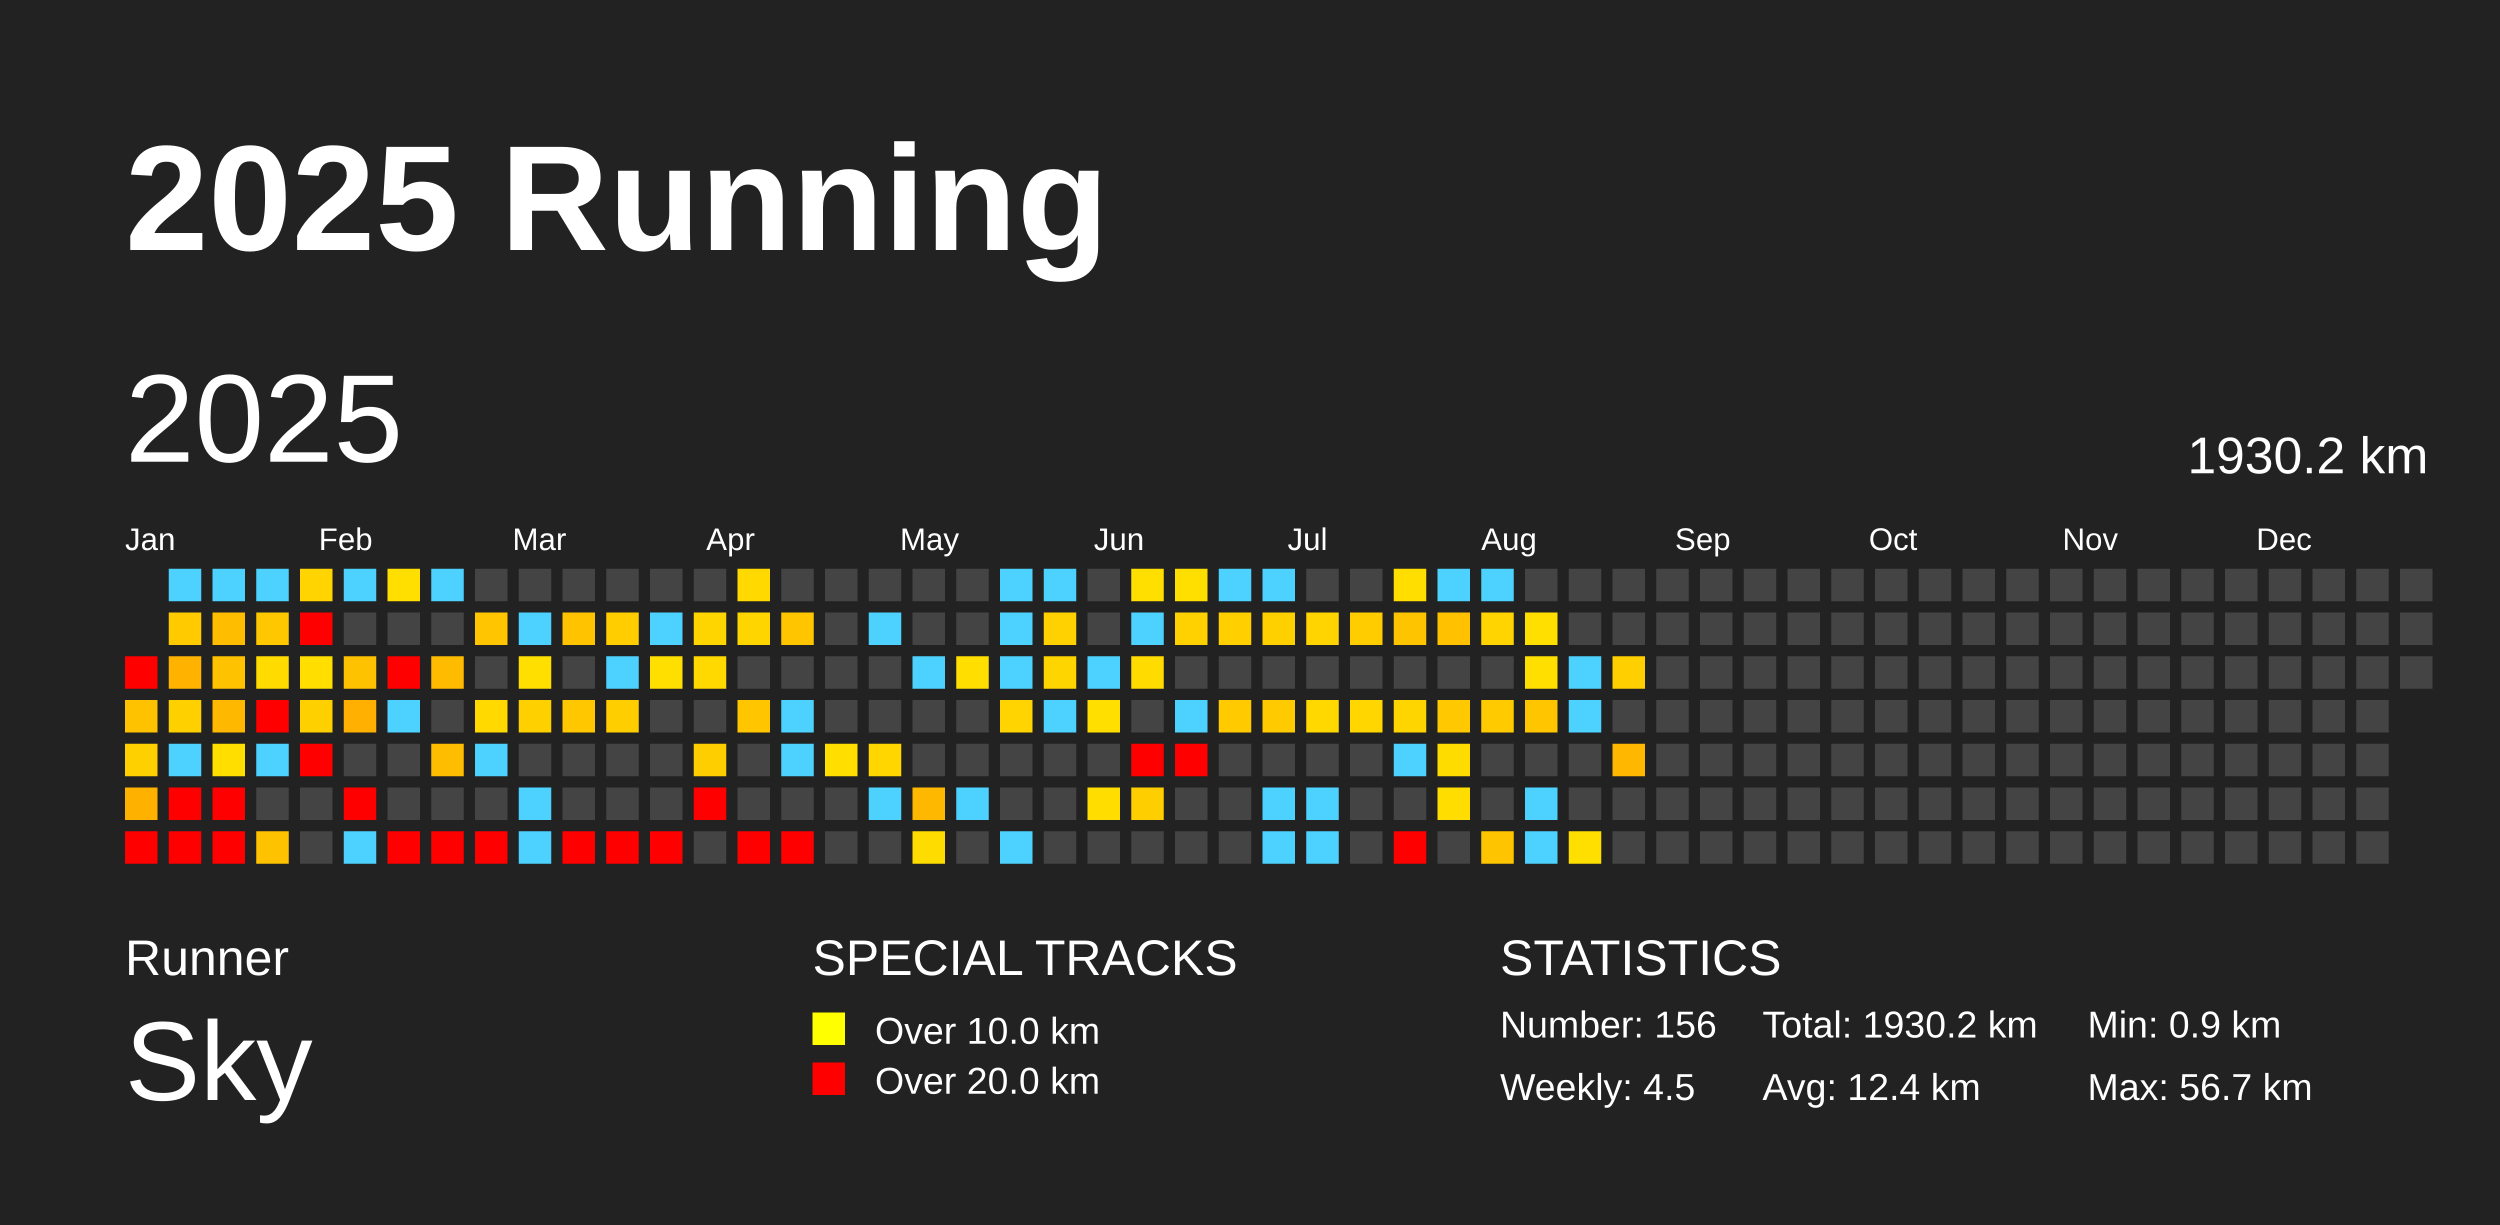
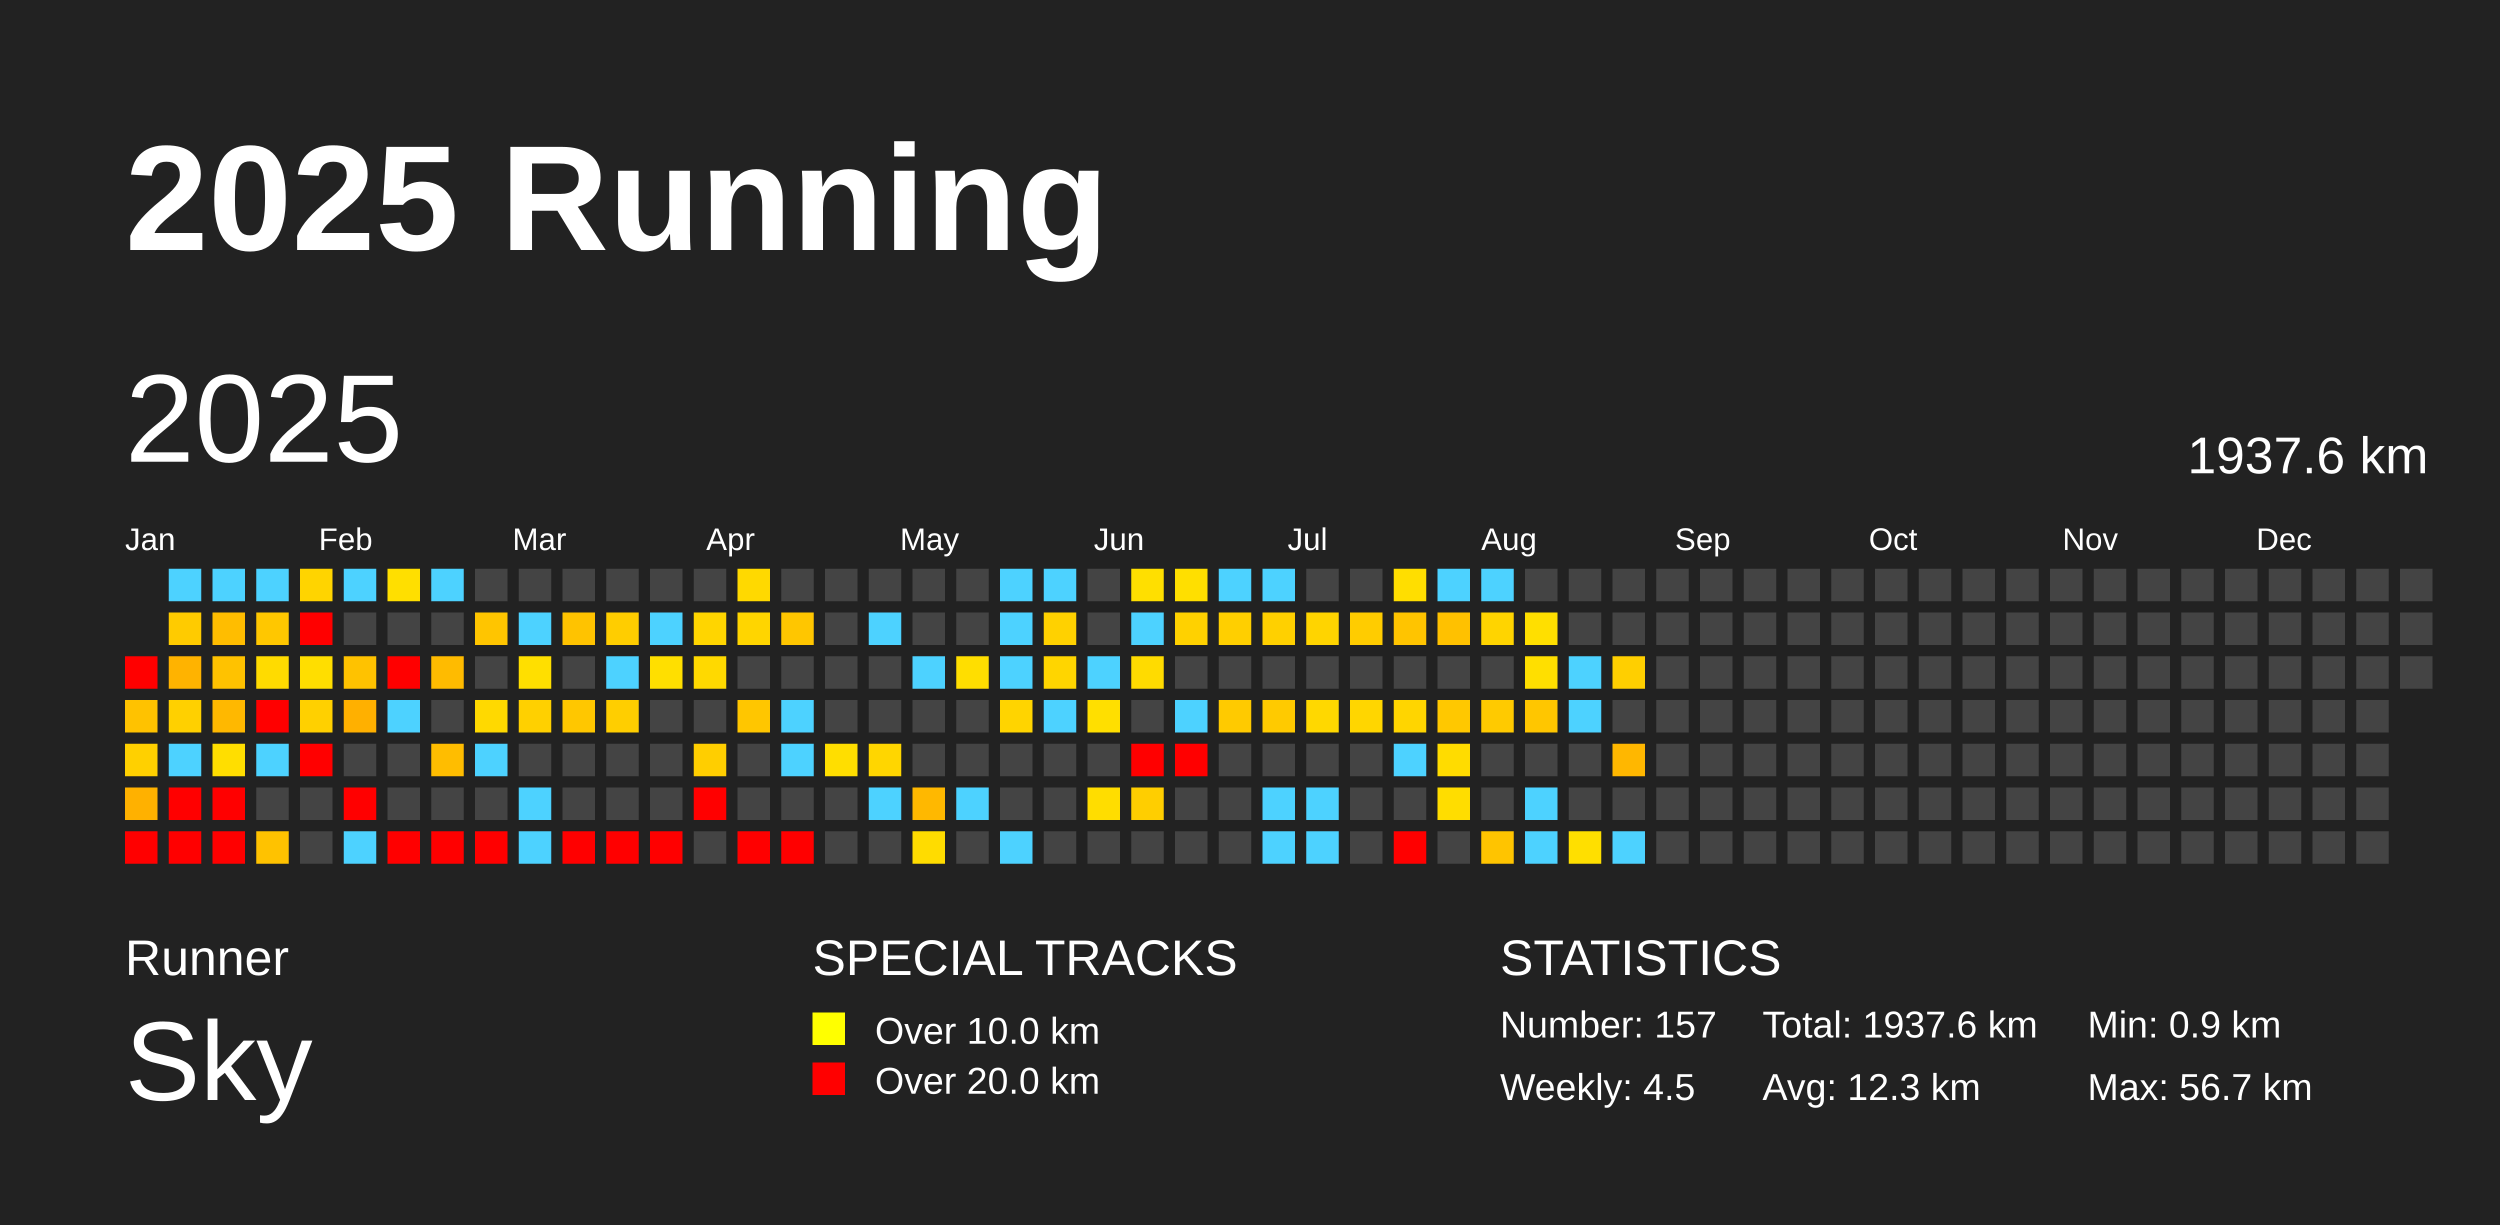
<svg xmlns="http://www.w3.org/2000/svg" baseProfile="full" height="98mm" version="1.1" viewBox="0,0,200,98" width="200mm">
  <defs />
  <rect fill="#222222" height="98" width="200" x="0" y="0" />
  <text fill="#FFFFFF" style="font-size:12px; font-family:Arial; font-weight:bold;" x="10" y="20">2025 Running</text>
  <text fill="#FFFFFF" style="font-size:4px; font-family:Arial" x="10" y="78">Runner</text>
  <text fill="#FFFFFF" style="font-size:9px; font-family:Arial" x="10" y="88">Sky</text>
  <text fill="#FFFFFF" style="font-size:4px; font-family:Arial" x="65" y="78">SPECIAL TRACKS</text>
  <rect fill="yellow" height="2.6" width="2.6" x="65" y="81" />
  <text fill="#FFFFFF" style="font-size:3px; font-family:Arial" x="70" y="83.5">Over 10.0 km</text>
  <rect fill="red" height="2.6" width="2.6" x="65" y="85" />
  <text fill="#FFFFFF" style="font-size:3px; font-family:Arial" x="70" y="87.5">Over 20.0 km</text>
  <text fill="#FFFFFF" style="font-size:4px; font-family:Arial" x="120" y="78">STATISTICS</text>
-   <text fill="#FFFFFF" style="font-size:3px; font-family:Arial" x="120" y="83">Number: 156</text>
+   <text fill="#FFFFFF" style="font-size:3px; font-family:Arial" x="120" y="83">Number: 157</text>
  <text fill="#FFFFFF" style="font-size:3px; font-family:Arial" x="120" y="88">Weekly: 4.5</text>
-   <text fill="#FFFFFF" style="font-size:3px; font-family:Arial" x="141" y="83">Total: 1930.2 km</text>
-   <text fill="#FFFFFF" style="font-size:3px; font-family:Arial" x="141" y="88">Avg: 12.4 km</text>
+   <text fill="#FFFFFF" style="font-size:3px; font-family:Arial" x="141" y="83">Total: 1937.6 km</text>
+   <text fill="#FFFFFF" style="font-size:3px; font-family:Arial" x="141" y="88">Avg: 12.3 km</text>
  <text fill="#FFFFFF" style="font-size:3px; font-family:Arial" x="167" y="83">Min: 0.9 km</text>
  <text fill="#FFFFFF" style="font-size:3px; font-family:Arial" x="167" y="88">Max: 56.7 km</text>
  <text dominant-baseline="hanging" fill="#FFFFFF" style="font-size:10.0px; font-family:Arial;" x="10" y="30">2025</text>
-   <text dominant-baseline="hanging" fill="#FFFFFF" style="font-size:4.125px; font-family:Arial;" x="175" y="35">1930.2 km</text>
+   <text dominant-baseline="hanging" fill="#FFFFFF" style="font-size:4.125px; font-family:Arial;" x="175" y="35">1937.6 km</text>
  <text fill="#FFFFFF" style="font-size:2.5px; font-family:Arial" x="10.0" y="44">Jan</text>
  <text fill="#FFFFFF" style="font-size:2.5px; font-family:Arial" x="25.5" y="44">Feb</text>
  <text fill="#FFFFFF" style="font-size:2.5px; font-family:Arial" x="41.0" y="44">Mar</text>
  <text fill="#FFFFFF" style="font-size:2.5px; font-family:Arial" x="56.5" y="44">Apr</text>
  <text fill="#FFFFFF" style="font-size:2.5px; font-family:Arial" x="72.0" y="44">May</text>
  <text fill="#FFFFFF" style="font-size:2.5px; font-family:Arial" x="87.5" y="44">Jun</text>
  <text fill="#FFFFFF" style="font-size:2.5px; font-family:Arial" x="103.0" y="44">Jul</text>
  <text fill="#FFFFFF" style="font-size:2.5px; font-family:Arial" x="118.5" y="44">Aug</text>
  <text fill="#FFFFFF" style="font-size:2.5px; font-family:Arial" x="134.0" y="44">Sep</text>
  <text fill="#FFFFFF" style="font-size:2.5px; font-family:Arial" x="149.5" y="44">Oct</text>
  <text fill="#FFFFFF" style="font-size:2.5px; font-family:Arial" x="165.0" y="44">Nov</text>
  <text fill="#FFFFFF" style="font-size:2.5px; font-family:Arial" x="180.5" y="44">Dec</text>
  <rect fill="red" height="2.6" width="2.6" x="10.0" y="52.5" />
  <rect fill="#ffc200" height="2.6" width="2.6" x="10.0" y="56.0" />
  <rect fill="#ffd000" height="2.6" width="2.6" x="10.0" y="59.5" />
  <rect fill="#ffb100" height="2.6" width="2.6" x="10.0" y="63.0" />
  <rect fill="red" height="2.6" width="2.6" x="10.0" y="66.5" />
  <rect fill="#4dd2ff" height="2.6" width="2.6" x="13.5" y="45.5" />
  <rect fill="#ffcb00" height="2.6" width="2.6" x="13.5" y="49.0" />
  <rect fill="#ffb300" height="2.6" width="2.6" x="13.5" y="52.5" />
  <rect fill="#ffd000" height="2.6" width="2.6" x="13.5" y="56.0" />
  <rect fill="#4dd2ff" height="2.6" width="2.6" x="13.5" y="59.5" />
  <rect fill="red" height="2.6" width="2.6" x="13.5" y="63.0" />
  <rect fill="red" height="2.6" width="2.6" x="13.5" y="66.5" />
  <rect fill="#4dd2ff" height="2.6" width="2.6" x="17.0" y="45.5" />
  <rect fill="#ffbd00" height="2.6" width="2.6" x="17.0" y="49.0" />
  <rect fill="#ffc200" height="2.6" width="2.6" x="17.0" y="52.5" />
  <rect fill="#ffb800" height="2.6" width="2.6" x="17.0" y="56.0" />
  <rect fill="#ffde00" height="2.6" width="2.6" x="17.0" y="59.5" />
  <rect fill="red" height="2.6" width="2.6" x="17.0" y="63.0" />
  <rect fill="red" height="2.6" width="2.6" x="17.0" y="66.5" />
  <rect fill="#4dd2ff" height="2.6" width="2.6" x="20.5" y="45.5" />
  <rect fill="#ffc700" height="2.6" width="2.6" x="20.5" y="49.0" />
  <rect fill="#ffdb00" height="2.6" width="2.6" x="20.5" y="52.5" />
  <rect fill="red" height="2.6" width="2.6" x="20.5" y="56.0" />
  <rect fill="#4dd2ff" height="2.6" width="2.6" x="20.5" y="59.5" />
  <rect fill="#444444" height="2.6" width="2.6" x="20.5" y="63.0" />
  <rect fill="#ffc200" height="2.6" width="2.6" x="20.5" y="66.5" />
  <rect fill="#ffd400" height="2.6" width="2.6" x="24.0" y="45.5" />
  <rect fill="red" height="2.6" width="2.6" x="24.0" y="49.0" />
  <rect fill="#ffde00" height="2.6" width="2.6" x="24.0" y="52.5" />
  <rect fill="#ffd000" height="2.6" width="2.6" x="24.0" y="56.0" />
  <rect fill="red" height="2.6" width="2.6" x="24.0" y="59.5" />
  <rect fill="#444444" height="2.6" width="2.6" x="24.0" y="63.0" />
  <rect fill="#444444" height="2.6" width="2.6" x="24.0" y="66.5" />
  <rect fill="#4dd2ff" height="2.6" width="2.6" x="27.5" y="45.5" />
  <rect fill="#444444" height="2.6" width="2.6" x="27.5" y="49.0" />
  <rect fill="#ffc200" height="2.6" width="2.6" x="27.5" y="52.5" />
  <rect fill="#ffb000" height="2.6" width="2.6" x="27.5" y="56.0" />
  <rect fill="#444444" height="2.6" width="2.6" x="27.5" y="59.5" />
  <rect fill="red" height="2.6" width="2.6" x="27.5" y="63.0" />
  <rect fill="#4dd2ff" height="2.6" width="2.6" x="27.5" y="66.5" />
  <rect fill="#ffdf00" height="2.6" width="2.6" x="31.0" y="45.5" />
  <rect fill="#444444" height="2.6" width="2.6" x="31.0" y="49.0" />
  <rect fill="red" height="2.6" width="2.6" x="31.0" y="52.5" />
  <rect fill="#4dd2ff" height="2.6" width="2.6" x="31.0" y="56.0" />
  <rect fill="#444444" height="2.6" width="2.6" x="31.0" y="59.5" />
  <rect fill="#444444" height="2.6" width="2.6" x="31.0" y="63.0" />
  <rect fill="red" height="2.6" width="2.6" x="31.0" y="66.5" />
  <rect fill="#4dd2ff" height="2.6" width="2.6" x="34.5" y="45.5" />
  <rect fill="#444444" height="2.6" width="2.6" x="34.5" y="49.0" />
  <rect fill="#ffbb00" height="2.6" width="2.6" x="34.5" y="52.5" />
  <rect fill="#444444" height="2.6" width="2.6" x="34.5" y="56.0" />
  <rect fill="#ffbd00" height="2.6" width="2.6" x="34.5" y="59.5" />
  <rect fill="#444444" height="2.6" width="2.6" x="34.5" y="63.0" />
  <rect fill="red" height="2.6" width="2.6" x="34.5" y="66.5" />
  <rect fill="#444444" height="2.6" width="2.6" x="38.0" y="45.5" />
  <rect fill="#ffc500" height="2.6" width="2.6" x="38.0" y="49.0" />
  <rect fill="#444444" height="2.6" width="2.6" x="38.0" y="52.5" />
  <rect fill="#ffd900" height="2.6" width="2.6" x="38.0" y="56.0" />
  <rect fill="#4dd2ff" height="2.6" width="2.6" x="38.0" y="59.5" />
  <rect fill="#444444" height="2.6" width="2.6" x="38.0" y="63.0" />
  <rect fill="red" height="2.6" width="2.6" x="38.0" y="66.5" />
  <rect fill="#444444" height="2.6" width="2.6" x="41.5" y="45.5" />
  <rect fill="#4dd2ff" height="2.6" width="2.6" x="41.5" y="49.0" />
  <rect fill="#ffdf00" height="2.6" width="2.6" x="41.5" y="52.5" />
  <rect fill="#ffd000" height="2.6" width="2.6" x="41.5" y="56.0" />
  <rect fill="#444444" height="2.6" width="2.6" x="41.5" y="59.5" />
  <rect fill="#4dd2ff" height="2.6" width="2.6" x="41.5" y="63.0" />
  <rect fill="#4dd2ff" height="2.6" width="2.6" x="41.5" y="66.5" />
  <rect fill="#444444" height="2.6" width="2.6" x="45.0" y="45.5" />
  <rect fill="#ffc300" height="2.6" width="2.6" x="45.0" y="49.0" />
  <rect fill="#444444" height="2.6" width="2.6" x="45.0" y="52.5" />
  <rect fill="#ffc700" height="2.6" width="2.6" x="45.0" y="56.0" />
  <rect fill="#444444" height="2.6" width="2.6" x="45.0" y="59.5" />
  <rect fill="#444444" height="2.6" width="2.6" x="45.0" y="63.0" />
  <rect fill="red" height="2.6" width="2.6" x="45.0" y="66.5" />
  <rect fill="#444444" height="2.6" width="2.6" x="48.5" y="45.5" />
  <rect fill="#ffcd00" height="2.6" width="2.6" x="48.5" y="49.0" />
  <rect fill="#4dd2ff" height="2.6" width="2.6" x="48.5" y="52.5" />
  <rect fill="#ffce00" height="2.6" width="2.6" x="48.5" y="56.0" />
  <rect fill="#444444" height="2.6" width="2.6" x="48.5" y="59.5" />
  <rect fill="#444444" height="2.6" width="2.6" x="48.5" y="63.0" />
  <rect fill="red" height="2.6" width="2.6" x="48.5" y="66.5" />
  <rect fill="#444444" height="2.6" width="2.6" x="52.0" y="45.5" />
  <rect fill="#4dd2ff" height="2.6" width="2.6" x="52.0" y="49.0" />
  <rect fill="#ffdf00" height="2.6" width="2.6" x="52.0" y="52.5" />
  <rect fill="#444444" height="2.6" width="2.6" x="52.0" y="56.0" />
  <rect fill="#444444" height="2.6" width="2.6" x="52.0" y="59.5" />
  <rect fill="#444444" height="2.6" width="2.6" x="52.0" y="63.0" />
  <rect fill="red" height="2.6" width="2.6" x="52.0" y="66.5" />
  <rect fill="#444444" height="2.6" width="2.6" x="55.5" y="45.5" />
  <rect fill="#ffd500" height="2.6" width="2.6" x="55.5" y="49.0" />
  <rect fill="#ffd900" height="2.6" width="2.6" x="55.5" y="52.5" />
  <rect fill="#444444" height="2.6" width="2.6" x="55.5" y="56.0" />
  <rect fill="#ffce00" height="2.6" width="2.6" x="55.5" y="59.5" />
  <rect fill="red" height="2.6" width="2.6" x="55.5" y="63.0" />
  <rect fill="#444444" height="2.6" width="2.6" x="55.5" y="66.5" />
  <rect fill="#ffd900" height="2.6" width="2.6" x="59.0" y="45.5" />
  <rect fill="#ffd500" height="2.6" width="2.6" x="59.0" y="49.0" />
  <rect fill="#444444" height="2.6" width="2.6" x="59.0" y="52.5" />
  <rect fill="#ffc600" height="2.6" width="2.6" x="59.0" y="56.0" />
  <rect fill="#444444" height="2.6" width="2.6" x="59.0" y="59.5" />
  <rect fill="#444444" height="2.6" width="2.6" x="59.0" y="63.0" />
  <rect fill="red" height="2.6" width="2.6" x="59.0" y="66.5" />
  <rect fill="#444444" height="2.6" width="2.6" x="62.5" y="45.5" />
  <rect fill="#ffc600" height="2.6" width="2.6" x="62.5" y="49.0" />
  <rect fill="#444444" height="2.6" width="2.6" x="62.5" y="52.5" />
  <rect fill="#4dd2ff" height="2.6" width="2.6" x="62.5" y="56.0" />
  <rect fill="#4dd2ff" height="2.6" width="2.6" x="62.5" y="59.5" />
  <rect fill="#444444" height="2.6" width="2.6" x="62.5" y="63.0" />
  <rect fill="red" height="2.6" width="2.6" x="62.5" y="66.5" />
  <rect fill="#444444" height="2.6" width="2.6" x="66.0" y="45.5" />
  <rect fill="#444444" height="2.6" width="2.6" x="66.0" y="49.0" />
  <rect fill="#444444" height="2.6" width="2.6" x="66.0" y="52.5" />
  <rect fill="#444444" height="2.6" width="2.6" x="66.0" y="56.0" />
  <rect fill="#ffde00" height="2.6" width="2.6" x="66.0" y="59.5" />
  <rect fill="#444444" height="2.6" width="2.6" x="66.0" y="63.0" />
  <rect fill="#444444" height="2.6" width="2.6" x="66.0" y="66.5" />
  <rect fill="#444444" height="2.6" width="2.6" x="69.5" y="45.5" />
  <rect fill="#4dd2ff" height="2.6" width="2.6" x="69.5" y="49.0" />
  <rect fill="#444444" height="2.6" width="2.6" x="69.5" y="52.5" />
  <rect fill="#444444" height="2.6" width="2.6" x="69.5" y="56.0" />
  <rect fill="#ffd600" height="2.6" width="2.6" x="69.5" y="59.5" />
  <rect fill="#4dd2ff" height="2.6" width="2.6" x="69.5" y="63.0" />
  <rect fill="#444444" height="2.6" width="2.6" x="69.5" y="66.5" />
  <rect fill="#444444" height="2.6" width="2.6" x="73.0" y="45.5" />
  <rect fill="#444444" height="2.6" width="2.6" x="73.0" y="49.0" />
  <rect fill="#4dd2ff" height="2.6" width="2.6" x="73.0" y="52.5" />
  <rect fill="#444444" height="2.6" width="2.6" x="73.0" y="56.0" />
  <rect fill="#444444" height="2.6" width="2.6" x="73.0" y="59.5" />
  <rect fill="#ffb800" height="2.6" width="2.6" x="73.0" y="63.0" />
  <rect fill="#ffdc00" height="2.6" width="2.6" x="73.0" y="66.5" />
  <rect fill="#444444" height="2.6" width="2.6" x="76.5" y="45.5" />
  <rect fill="#444444" height="2.6" width="2.6" x="76.5" y="49.0" />
  <rect fill="#ffde00" height="2.6" width="2.6" x="76.5" y="52.5" />
  <rect fill="#444444" height="2.6" width="2.6" x="76.5" y="56.0" />
  <rect fill="#444444" height="2.6" width="2.6" x="76.5" y="59.5" />
  <rect fill="#4dd2ff" height="2.6" width="2.6" x="76.5" y="63.0" />
  <rect fill="#444444" height="2.6" width="2.6" x="76.5" y="66.5" />
  <rect fill="#4dd2ff" height="2.6" width="2.6" x="80.0" y="45.5" />
  <rect fill="#4dd2ff" height="2.6" width="2.6" x="80.0" y="49.0" />
  <rect fill="#4dd2ff" height="2.6" width="2.6" x="80.0" y="52.5" />
  <rect fill="#ffd400" height="2.6" width="2.6" x="80.0" y="56.0" />
  <rect fill="#444444" height="2.6" width="2.6" x="80.0" y="59.5" />
  <rect fill="#444444" height="2.6" width="2.6" x="80.0" y="63.0" />
  <rect fill="#4dd2ff" height="2.6" width="2.6" x="80.0" y="66.5" />
  <rect fill="#4dd2ff" height="2.6" width="2.6" x="83.5" y="45.5" />
  <rect fill="#ffd100" height="2.6" width="2.6" x="83.5" y="49.0" />
  <rect fill="#ffd500" height="2.6" width="2.6" x="83.5" y="52.5" />
  <rect fill="#4dd2ff" height="2.6" width="2.6" x="83.5" y="56.0" />
  <rect fill="#444444" height="2.6" width="2.6" x="83.5" y="59.5" />
  <rect fill="#444444" height="2.6" width="2.6" x="83.5" y="63.0" />
  <rect fill="#444444" height="2.6" width="2.6" x="83.5" y="66.5" />
  <rect fill="#444444" height="2.6" width="2.6" x="87.0" y="45.5" />
  <rect fill="#444444" height="2.6" width="2.6" x="87.0" y="49.0" />
  <rect fill="#4dd2ff" height="2.6" width="2.6" x="87.0" y="52.5" />
  <rect fill="#ffdf00" height="2.6" width="2.6" x="87.0" y="56.0" />
  <rect fill="#444444" height="2.6" width="2.6" x="87.0" y="59.5" />
  <rect fill="#ffdd00" height="2.6" width="2.6" x="87.0" y="63.0" />
  <rect fill="#444444" height="2.6" width="2.6" x="87.0" y="66.5" />
  <rect fill="#ffdf00" height="2.6" width="2.6" x="90.5" y="45.5" />
  <rect fill="#4dd2ff" height="2.6" width="2.6" x="90.5" y="49.0" />
  <rect fill="#ffdb00" height="2.6" width="2.6" x="90.5" y="52.5" />
  <rect fill="#444444" height="2.6" width="2.6" x="90.5" y="56.0" />
  <rect fill="red" height="2.6" width="2.6" x="90.5" y="59.5" />
  <rect fill="#ffce00" height="2.6" width="2.6" x="90.5" y="63.0" />
  <rect fill="#444444" height="2.6" width="2.6" x="90.5" y="66.5" />
  <rect fill="#ffdf00" height="2.6" width="2.6" x="94.0" y="45.5" />
  <rect fill="#ffd100" height="2.6" width="2.6" x="94.0" y="49.0" />
  <rect fill="#444444" height="2.6" width="2.6" x="94.0" y="52.5" />
  <rect fill="#4dd2ff" height="2.6" width="2.6" x="94.0" y="56.0" />
  <rect fill="red" height="2.6" width="2.6" x="94.0" y="59.5" />
  <rect fill="#444444" height="2.6" width="2.6" x="94.0" y="63.0" />
  <rect fill="#444444" height="2.6" width="2.6" x="94.0" y="66.5" />
  <rect fill="#4dd2ff" height="2.6" width="2.6" x="97.5" y="45.5" />
  <rect fill="#ffcf00" height="2.6" width="2.6" x="97.5" y="49.0" />
  <rect fill="#444444" height="2.6" width="2.6" x="97.5" y="52.5" />
  <rect fill="#ffca00" height="2.6" width="2.6" x="97.5" y="56.0" />
  <rect fill="#444444" height="2.6" width="2.6" x="97.5" y="59.5" />
  <rect fill="#444444" height="2.6" width="2.6" x="97.5" y="63.0" />
  <rect fill="#444444" height="2.6" width="2.6" x="97.5" y="66.5" />
  <rect fill="#4dd2ff" height="2.6" width="2.6" x="101.0" y="45.5" />
  <rect fill="#ffd000" height="2.6" width="2.6" x="101.0" y="49.0" />
  <rect fill="#444444" height="2.6" width="2.6" x="101.0" y="52.5" />
  <rect fill="#ffca00" height="2.6" width="2.6" x="101.0" y="56.0" />
  <rect fill="#444444" height="2.6" width="2.6" x="101.0" y="59.5" />
  <rect fill="#4dd2ff" height="2.6" width="2.6" x="101.0" y="63.0" />
  <rect fill="#4dd2ff" height="2.6" width="2.6" x="101.0" y="66.5" />
  <rect fill="#444444" height="2.6" width="2.6" x="104.5" y="45.5" />
  <rect fill="#ffd400" height="2.6" width="2.6" x="104.5" y="49.0" />
  <rect fill="#444444" height="2.6" width="2.6" x="104.5" y="52.5" />
  <rect fill="#ffd800" height="2.6" width="2.6" x="104.5" y="56.0" />
  <rect fill="#444444" height="2.6" width="2.6" x="104.5" y="59.5" />
  <rect fill="#4dd2ff" height="2.6" width="2.6" x="104.5" y="63.0" />
  <rect fill="#4dd2ff" height="2.6" width="2.6" x="104.5" y="66.5" />
  <rect fill="#444444" height="2.6" width="2.6" x="108.0" y="45.5" />
  <rect fill="#ffcc00" height="2.6" width="2.6" x="108.0" y="49.0" />
  <rect fill="#444444" height="2.6" width="2.6" x="108.0" y="52.5" />
  <rect fill="#ffd600" height="2.6" width="2.6" x="108.0" y="56.0" />
  <rect fill="#444444" height="2.6" width="2.6" x="108.0" y="59.5" />
  <rect fill="#444444" height="2.6" width="2.6" x="108.0" y="63.0" />
  <rect fill="#444444" height="2.6" width="2.6" x="108.0" y="66.5" />
  <rect fill="#ffde00" height="2.6" width="2.6" x="111.5" y="45.5" />
  <rect fill="#ffc400" height="2.6" width="2.6" x="111.5" y="49.0" />
  <rect fill="#444444" height="2.6" width="2.6" x="111.5" y="52.5" />
  <rect fill="#ffd500" height="2.6" width="2.6" x="111.5" y="56.0" />
  <rect fill="#4dd2ff" height="2.6" width="2.6" x="111.5" y="59.5" />
  <rect fill="#444444" height="2.6" width="2.6" x="111.5" y="63.0" />
  <rect fill="red" height="2.6" width="2.6" x="111.5" y="66.5" />
  <rect fill="#4dd2ff" height="2.6" width="2.6" x="115.0" y="45.5" />
  <rect fill="#ffc100" height="2.6" width="2.6" x="115.0" y="49.0" />
  <rect fill="#444444" height="2.6" width="2.6" x="115.0" y="52.5" />
  <rect fill="#ffc800" height="2.6" width="2.6" x="115.0" y="56.0" />
  <rect fill="#ffdc00" height="2.6" width="2.6" x="115.0" y="59.5" />
  <rect fill="#ffdd00" height="2.6" width="2.6" x="115.0" y="63.0" />
  <rect fill="#444444" height="2.6" width="2.6" x="115.0" y="66.5" />
  <rect fill="#4dd2ff" height="2.6" width="2.6" x="118.5" y="45.5" />
  <rect fill="#ffd400" height="2.6" width="2.6" x="118.5" y="49.0" />
  <rect fill="#444444" height="2.6" width="2.6" x="118.5" y="52.5" />
  <rect fill="#ffca00" height="2.6" width="2.6" x="118.5" y="56.0" />
  <rect fill="#444444" height="2.6" width="2.6" x="118.5" y="59.5" />
  <rect fill="#444444" height="2.6" width="2.6" x="118.5" y="63.0" />
  <rect fill="#ffc400" height="2.6" width="2.6" x="118.5" y="66.5" />
  <rect fill="#444444" height="2.6" width="2.6" x="122.0" y="45.5" />
  <rect fill="#ffdf00" height="2.6" width="2.6" x="122.0" y="49.0" />
  <rect fill="#ffdf00" height="2.6" width="2.6" x="122.0" y="52.5" />
  <rect fill="#ffc600" height="2.6" width="2.6" x="122.0" y="56.0" />
  <rect fill="#444444" height="2.6" width="2.6" x="122.0" y="59.5" />
  <rect fill="#4dd2ff" height="2.6" width="2.6" x="122.0" y="63.0" />
  <rect fill="#4dd2ff" height="2.6" width="2.6" x="122.0" y="66.5" />
  <rect fill="#444444" height="2.6" width="2.6" x="125.5" y="45.5" />
  <rect fill="#444444" height="2.6" width="2.6" x="125.5" y="49.0" />
  <rect fill="#4dd2ff" height="2.6" width="2.6" x="125.5" y="52.5" />
  <rect fill="#4dd2ff" height="2.6" width="2.6" x="125.5" y="56.0" />
  <rect fill="#444444" height="2.6" width="2.6" x="125.5" y="59.5" />
  <rect fill="#444444" height="2.6" width="2.6" x="125.5" y="63.0" />
  <rect fill="#ffdf00" height="2.6" width="2.6" x="125.5" y="66.5" />
  <rect fill="#444444" height="2.6" width="2.6" x="129.0" y="45.5" />
  <rect fill="#444444" height="2.6" width="2.6" x="129.0" y="49.0" />
  <rect fill="#ffcf00" height="2.6" width="2.6" x="129.0" y="52.5" />
  <rect fill="#444444" height="2.6" width="2.6" x="129.0" y="56.0" />
  <rect fill="#ffb700" height="2.6" width="2.6" x="129.0" y="59.5" />
  <rect fill="#444444" height="2.6" width="2.6" x="129.0" y="63.0" />
-   <rect fill="#444444" height="2.6" width="2.6" x="129.0" y="66.5" />
+   <rect fill="#4dd2ff" height="2.6" width="2.6" x="129.0" y="66.5" />
  <rect fill="#444444" height="2.6" width="2.6" x="132.5" y="45.5" />
  <rect fill="#444444" height="2.6" width="2.6" x="132.5" y="49.0" />
  <rect fill="#444444" height="2.6" width="2.6" x="132.5" y="52.5" />
  <rect fill="#444444" height="2.6" width="2.6" x="132.5" y="56.0" />
  <rect fill="#444444" height="2.6" width="2.6" x="132.5" y="59.5" />
  <rect fill="#444444" height="2.6" width="2.6" x="132.5" y="63.0" />
  <rect fill="#444444" height="2.6" width="2.6" x="132.5" y="66.5" />
  <rect fill="#444444" height="2.6" width="2.6" x="136.0" y="45.5" />
  <rect fill="#444444" height="2.6" width="2.6" x="136.0" y="49.0" />
  <rect fill="#444444" height="2.6" width="2.6" x="136.0" y="52.5" />
  <rect fill="#444444" height="2.6" width="2.6" x="136.0" y="56.0" />
  <rect fill="#444444" height="2.6" width="2.6" x="136.0" y="59.5" />
  <rect fill="#444444" height="2.6" width="2.6" x="136.0" y="63.0" />
  <rect fill="#444444" height="2.6" width="2.6" x="136.0" y="66.5" />
  <rect fill="#444444" height="2.6" width="2.6" x="139.5" y="45.5" />
  <rect fill="#444444" height="2.6" width="2.6" x="139.5" y="49.0" />
  <rect fill="#444444" height="2.6" width="2.6" x="139.5" y="52.5" />
  <rect fill="#444444" height="2.6" width="2.6" x="139.5" y="56.0" />
  <rect fill="#444444" height="2.6" width="2.6" x="139.5" y="59.5" />
  <rect fill="#444444" height="2.6" width="2.6" x="139.5" y="63.0" />
  <rect fill="#444444" height="2.6" width="2.6" x="139.5" y="66.5" />
  <rect fill="#444444" height="2.6" width="2.6" x="143.0" y="45.5" />
  <rect fill="#444444" height="2.6" width="2.6" x="143.0" y="49.0" />
  <rect fill="#444444" height="2.6" width="2.6" x="143.0" y="52.5" />
  <rect fill="#444444" height="2.6" width="2.6" x="143.0" y="56.0" />
  <rect fill="#444444" height="2.6" width="2.6" x="143.0" y="59.5" />
  <rect fill="#444444" height="2.6" width="2.6" x="143.0" y="63.0" />
  <rect fill="#444444" height="2.6" width="2.6" x="143.0" y="66.5" />
  <rect fill="#444444" height="2.6" width="2.6" x="146.5" y="45.5" />
  <rect fill="#444444" height="2.6" width="2.6" x="146.5" y="49.0" />
  <rect fill="#444444" height="2.6" width="2.6" x="146.5" y="52.5" />
  <rect fill="#444444" height="2.6" width="2.6" x="146.5" y="56.0" />
  <rect fill="#444444" height="2.6" width="2.6" x="146.5" y="59.5" />
  <rect fill="#444444" height="2.6" width="2.6" x="146.5" y="63.0" />
  <rect fill="#444444" height="2.6" width="2.6" x="146.5" y="66.5" />
  <rect fill="#444444" height="2.6" width="2.6" x="150.0" y="45.5" />
  <rect fill="#444444" height="2.6" width="2.6" x="150.0" y="49.0" />
  <rect fill="#444444" height="2.6" width="2.6" x="150.0" y="52.5" />
  <rect fill="#444444" height="2.6" width="2.6" x="150.0" y="56.0" />
  <rect fill="#444444" height="2.6" width="2.6" x="150.0" y="59.5" />
  <rect fill="#444444" height="2.6" width="2.6" x="150.0" y="63.0" />
  <rect fill="#444444" height="2.6" width="2.6" x="150.0" y="66.5" />
  <rect fill="#444444" height="2.6" width="2.6" x="153.5" y="45.5" />
  <rect fill="#444444" height="2.6" width="2.6" x="153.5" y="49.0" />
  <rect fill="#444444" height="2.6" width="2.6" x="153.5" y="52.5" />
  <rect fill="#444444" height="2.6" width="2.6" x="153.5" y="56.0" />
  <rect fill="#444444" height="2.6" width="2.6" x="153.5" y="59.5" />
  <rect fill="#444444" height="2.6" width="2.6" x="153.5" y="63.0" />
  <rect fill="#444444" height="2.6" width="2.6" x="153.5" y="66.5" />
  <rect fill="#444444" height="2.6" width="2.6" x="157.0" y="45.5" />
  <rect fill="#444444" height="2.6" width="2.6" x="157.0" y="49.0" />
  <rect fill="#444444" height="2.6" width="2.6" x="157.0" y="52.5" />
  <rect fill="#444444" height="2.6" width="2.6" x="157.0" y="56.0" />
  <rect fill="#444444" height="2.6" width="2.6" x="157.0" y="59.5" />
  <rect fill="#444444" height="2.6" width="2.6" x="157.0" y="63.0" />
  <rect fill="#444444" height="2.6" width="2.6" x="157.0" y="66.5" />
  <rect fill="#444444" height="2.6" width="2.6" x="160.5" y="45.5" />
  <rect fill="#444444" height="2.6" width="2.6" x="160.5" y="49.0" />
  <rect fill="#444444" height="2.6" width="2.6" x="160.5" y="52.5" />
  <rect fill="#444444" height="2.6" width="2.6" x="160.5" y="56.0" />
  <rect fill="#444444" height="2.6" width="2.6" x="160.5" y="59.5" />
  <rect fill="#444444" height="2.6" width="2.6" x="160.5" y="63.0" />
  <rect fill="#444444" height="2.6" width="2.6" x="160.5" y="66.5" />
  <rect fill="#444444" height="2.6" width="2.6" x="164.0" y="45.5" />
  <rect fill="#444444" height="2.6" width="2.6" x="164.0" y="49.0" />
  <rect fill="#444444" height="2.6" width="2.6" x="164.0" y="52.5" />
  <rect fill="#444444" height="2.6" width="2.6" x="164.0" y="56.0" />
  <rect fill="#444444" height="2.6" width="2.6" x="164.0" y="59.5" />
  <rect fill="#444444" height="2.6" width="2.6" x="164.0" y="63.0" />
  <rect fill="#444444" height="2.6" width="2.6" x="164.0" y="66.5" />
  <rect fill="#444444" height="2.6" width="2.6" x="167.5" y="45.5" />
  <rect fill="#444444" height="2.6" width="2.6" x="167.5" y="49.0" />
  <rect fill="#444444" height="2.6" width="2.6" x="167.5" y="52.5" />
  <rect fill="#444444" height="2.6" width="2.6" x="167.5" y="56.0" />
  <rect fill="#444444" height="2.6" width="2.6" x="167.5" y="59.5" />
  <rect fill="#444444" height="2.6" width="2.6" x="167.5" y="63.0" />
  <rect fill="#444444" height="2.6" width="2.6" x="167.5" y="66.5" />
  <rect fill="#444444" height="2.6" width="2.6" x="171.0" y="45.5" />
  <rect fill="#444444" height="2.6" width="2.6" x="171.0" y="49.0" />
  <rect fill="#444444" height="2.6" width="2.6" x="171.0" y="52.5" />
  <rect fill="#444444" height="2.6" width="2.6" x="171.0" y="56.0" />
  <rect fill="#444444" height="2.6" width="2.6" x="171.0" y="59.5" />
  <rect fill="#444444" height="2.6" width="2.6" x="171.0" y="63.0" />
  <rect fill="#444444" height="2.6" width="2.6" x="171.0" y="66.5" />
  <rect fill="#444444" height="2.6" width="2.6" x="174.5" y="45.5" />
  <rect fill="#444444" height="2.6" width="2.6" x="174.5" y="49.0" />
  <rect fill="#444444" height="2.6" width="2.6" x="174.5" y="52.5" />
  <rect fill="#444444" height="2.6" width="2.6" x="174.5" y="56.0" />
  <rect fill="#444444" height="2.6" width="2.6" x="174.5" y="59.5" />
  <rect fill="#444444" height="2.6" width="2.6" x="174.5" y="63.0" />
  <rect fill="#444444" height="2.6" width="2.6" x="174.5" y="66.5" />
  <rect fill="#444444" height="2.6" width="2.6" x="178.0" y="45.5" />
  <rect fill="#444444" height="2.6" width="2.6" x="178.0" y="49.0" />
  <rect fill="#444444" height="2.6" width="2.6" x="178.0" y="52.5" />
  <rect fill="#444444" height="2.6" width="2.6" x="178.0" y="56.0" />
  <rect fill="#444444" height="2.6" width="2.6" x="178.0" y="59.5" />
  <rect fill="#444444" height="2.6" width="2.6" x="178.0" y="63.0" />
  <rect fill="#444444" height="2.6" width="2.6" x="178.0" y="66.5" />
  <rect fill="#444444" height="2.6" width="2.6" x="181.5" y="45.5" />
  <rect fill="#444444" height="2.6" width="2.6" x="181.5" y="49.0" />
  <rect fill="#444444" height="2.6" width="2.6" x="181.5" y="52.5" />
  <rect fill="#444444" height="2.6" width="2.6" x="181.5" y="56.0" />
  <rect fill="#444444" height="2.6" width="2.6" x="181.5" y="59.5" />
  <rect fill="#444444" height="2.6" width="2.6" x="181.5" y="63.0" />
  <rect fill="#444444" height="2.6" width="2.6" x="181.5" y="66.5" />
  <rect fill="#444444" height="2.6" width="2.6" x="185.0" y="45.5" />
  <rect fill="#444444" height="2.6" width="2.6" x="185.0" y="49.0" />
  <rect fill="#444444" height="2.6" width="2.6" x="185.0" y="52.5" />
  <rect fill="#444444" height="2.6" width="2.6" x="185.0" y="56.0" />
  <rect fill="#444444" height="2.6" width="2.6" x="185.0" y="59.5" />
  <rect fill="#444444" height="2.6" width="2.6" x="185.0" y="63.0" />
  <rect fill="#444444" height="2.6" width="2.6" x="185.0" y="66.5" />
  <rect fill="#444444" height="2.6" width="2.6" x="188.5" y="45.5" />
  <rect fill="#444444" height="2.6" width="2.6" x="188.5" y="49.0" />
  <rect fill="#444444" height="2.6" width="2.6" x="188.5" y="52.5" />
  <rect fill="#444444" height="2.6" width="2.6" x="188.5" y="56.0" />
  <rect fill="#444444" height="2.6" width="2.6" x="188.5" y="59.5" />
  <rect fill="#444444" height="2.6" width="2.6" x="188.5" y="63.0" />
  <rect fill="#444444" height="2.6" width="2.6" x="188.5" y="66.5" />
  <rect fill="#444444" height="2.6" width="2.6" x="192.0" y="45.5" />
  <rect fill="#444444" height="2.6" width="2.6" x="192.0" y="49.0" />
  <rect fill="#444444" height="2.6" width="2.6" x="192.0" y="52.5" />
</svg>
